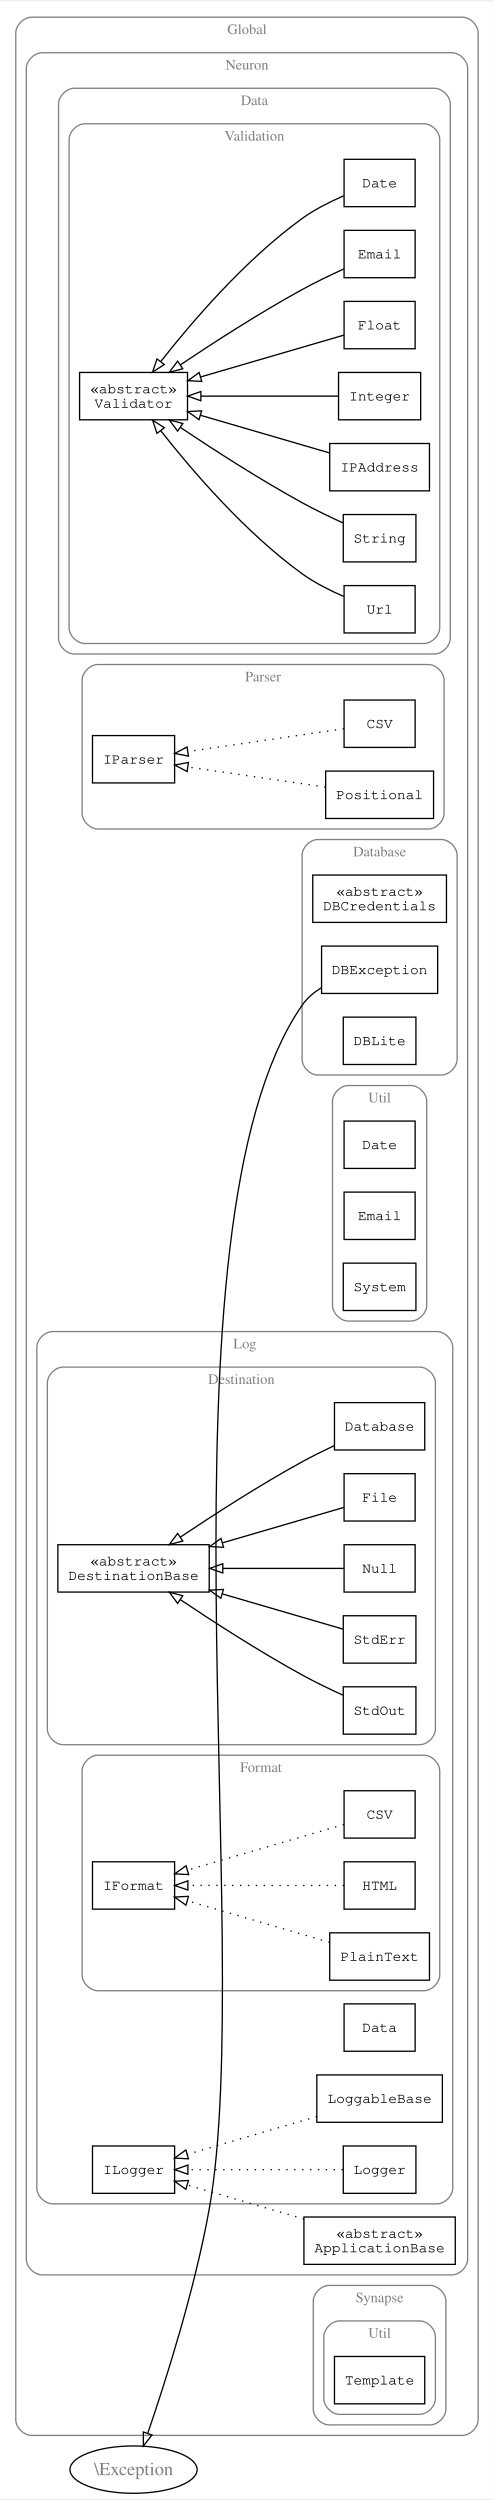
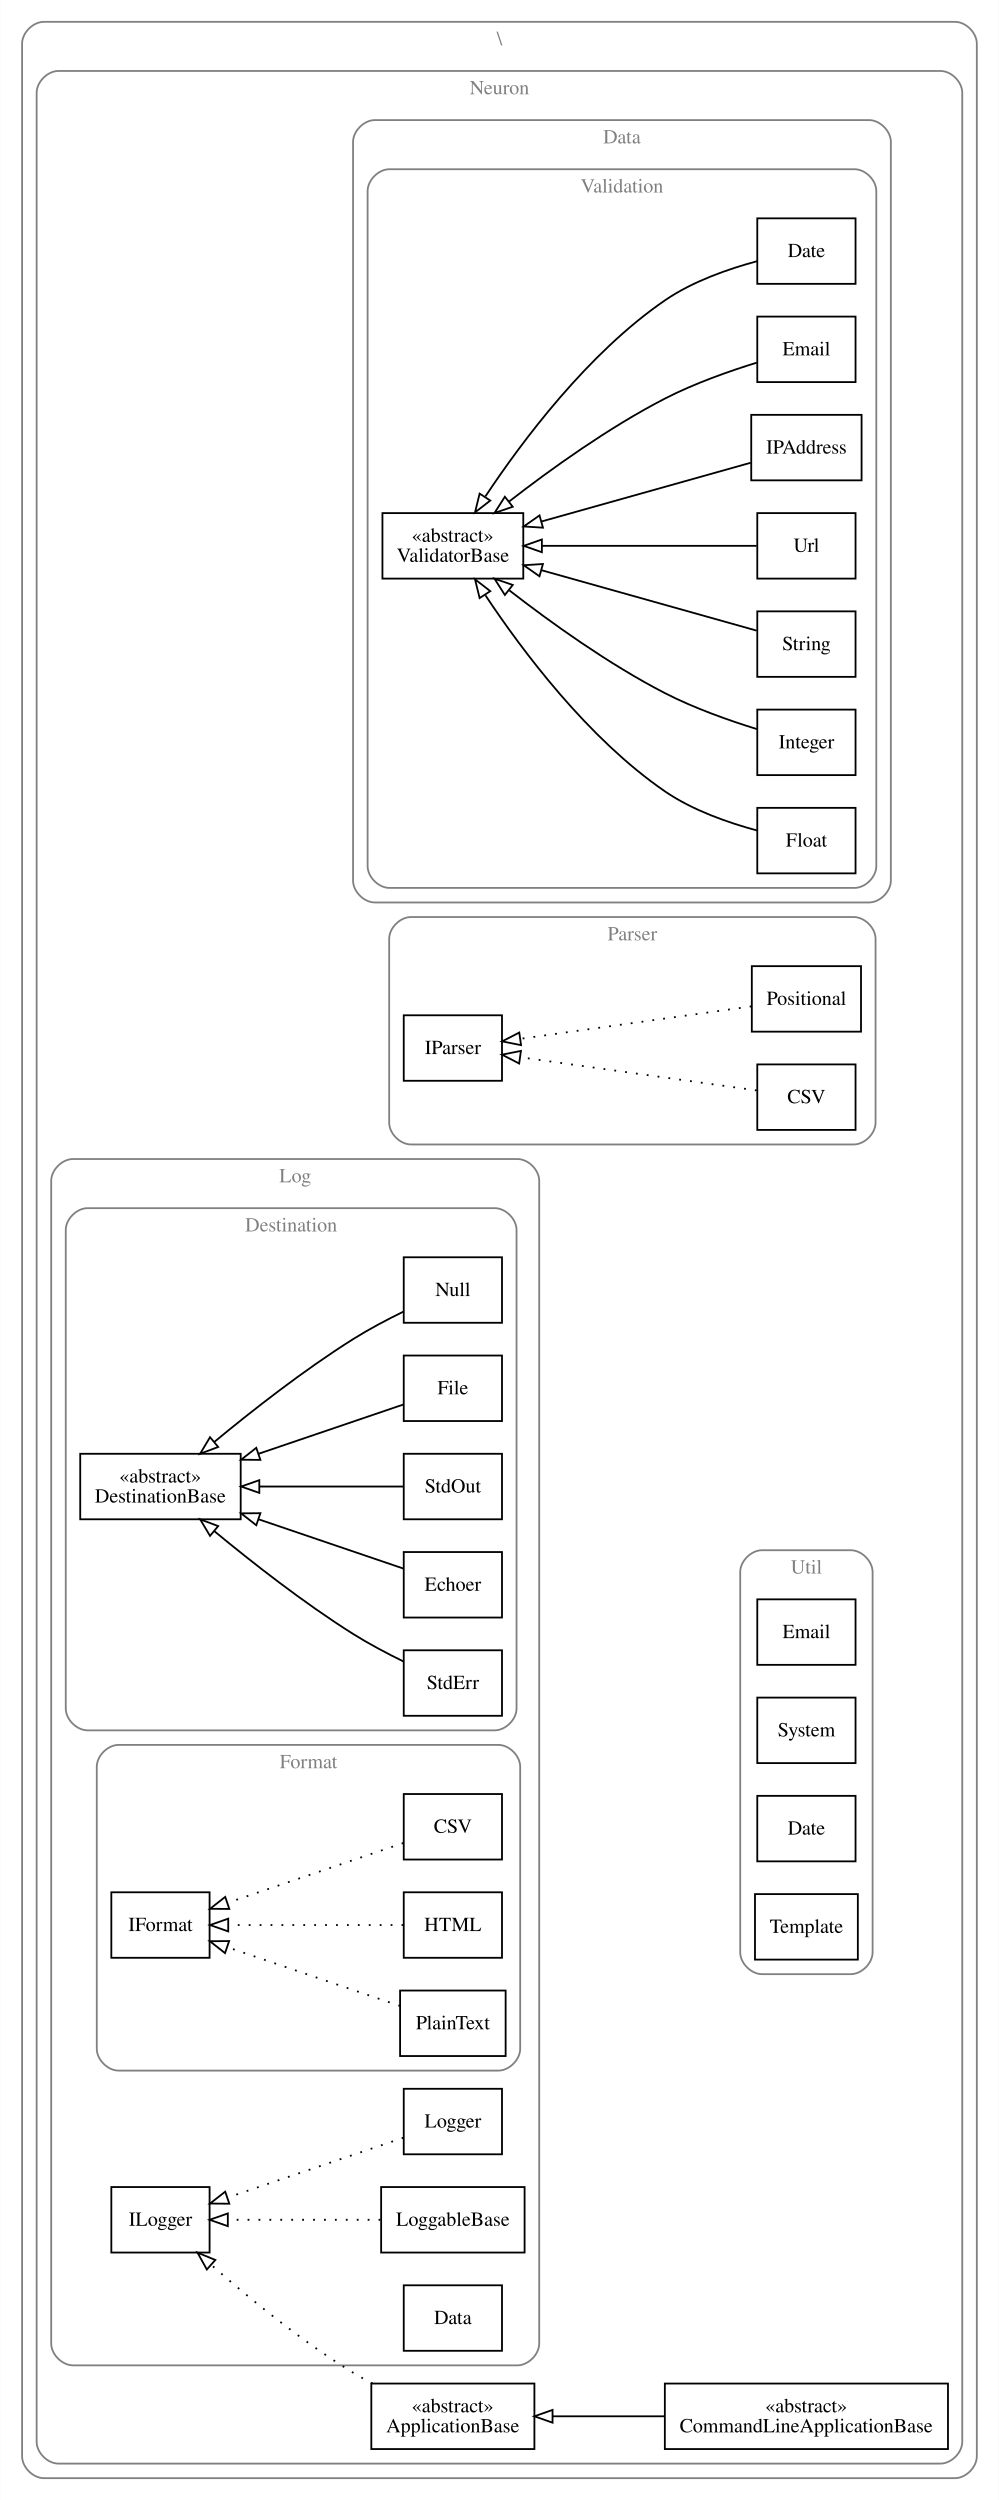
- <svg xmlns="http://www.w3.org/2000/svg" width="375pt" height="1898pt" viewBox="0.00 0.00 375.43 1898.00">
-   <g id="graph0" class="graph" transform="scale(1 1) rotate(0) translate(4 1894)">
-     <polygon fill="white" stroke="none" points="-4,4 -4,-1894 371.431,-1894 371.431,4 -4,4" />
+ <svg xmlns="http://www.w3.org/2000/svg" width="549pt" height="1374pt" viewBox="0.00 0.00 548.72 1374.00">
+   <g id="graph0" class="graph" transform="scale(1 1) rotate(0) translate(4 1370)">
+     <polygon fill="white" stroke="none" points="-4,4 -4,-1370 544.716,-1370 544.716,4 -4,4" />
    <g id="clust1" class="cluster">
-       <path fill="none" stroke="gray" d="M20,-44C20,-44 347.431,-44 347.431,-44 353.431,-44 359.431,-50 359.431,-56 359.431,-56 359.431,-1870 359.431,-1870 359.431,-1876 353.431,-1882 347.431,-1882 347.431,-1882 20,-1882 20,-1882 14,-1882 8,-1876 8,-1870 8,-1870 8,-56 8,-56 8,-50 14,-44 20,-44" />
-       <text text-anchor="middle" x="183.716" y="-1869.2" font-family="Times,serif" font-size="11.00" fill="gray">Global</text>
+       <path fill="none" stroke="gray" d="M20,-8C20,-8 520.716,-8 520.716,-8 526.716,-8 532.716,-14 532.716,-20 532.716,-20 532.716,-1346 532.716,-1346 532.716,-1352 526.716,-1358 520.716,-1358 520.716,-1358 20,-1358 20,-1358 14,-1358 8,-1352 8,-1346 8,-1346 8,-20 8,-20 8,-14 14,-8 20,-8" />
+       <text text-anchor="middle" x="270.358" y="-1345.2" font-family="Times,serif" font-size="11.00" fill="gray">\</text>
    </g>
    <g id="clust2" class="cluster">
-       <path fill="none" stroke="gray" d="M28,-166C28,-166 339.431,-166 339.431,-166 345.431,-166 351.431,-172 351.431,-178 351.431,-178 351.431,-1843 351.431,-1843 351.431,-1849 345.431,-1855 339.431,-1855 339.431,-1855 28,-1855 28,-1855 22,-1855 16,-1849 16,-1843 16,-1843 16,-178 16,-178 16,-172 22,-166 28,-166" />
-       <text text-anchor="middle" x="183.716" y="-1842.2" font-family="Times,serif" font-size="11.00" fill="gray">Neuron</text>
+       <path fill="none" stroke="gray" d="M28,-16C28,-16 512.716,-16 512.716,-16 518.716,-16 524.716,-22 524.716,-28 524.716,-28 524.716,-1319 524.716,-1319 524.716,-1325 518.716,-1331 512.716,-1331 512.716,-1331 28,-1331 28,-1331 22,-1331 16,-1325 16,-1319 16,-1319 16,-28 16,-28 16,-22 22,-16 28,-16" />
+       <text text-anchor="middle" x="270.358" y="-1318.2" font-family="Times,serif" font-size="11.00" fill="gray">Neuron</text>
    </g>
    <g id="clust3" class="cluster">
-       <path fill="none" stroke="gray" d="M52.503,-1398C52.503,-1398 326.229,-1398 326.229,-1398 332.229,-1398 338.229,-1404 338.229,-1410 338.229,-1410 338.229,-1816 338.229,-1816 338.229,-1822 332.229,-1828 326.229,-1828 326.229,-1828 52.503,-1828 52.503,-1828 46.503,-1828 40.503,-1822 40.503,-1816 40.503,-1816 40.503,-1410 40.503,-1410 40.503,-1404 46.503,-1398 52.503,-1398" />
-       <text text-anchor="middle" x="189.366" y="-1815.2" font-family="Times,serif" font-size="11.00" fill="gray">Data</text>
+       <path fill="none" stroke="gray" d="M36,-70C36,-70 280.215,-70 280.215,-70 286.215,-70 292.215,-76 292.215,-82 292.215,-82 292.215,-721 292.215,-721 292.215,-727 286.215,-733 280.215,-733 280.215,-733 36,-733 36,-733 30,-733 24,-727 24,-721 24,-721 24,-82 24,-82 24,-76 30,-70 36,-70" />
+       <text text-anchor="middle" x="158.108" y="-720.2" font-family="Times,serif" font-size="11.00" fill="gray">Log</text>
    </g>
    <g id="clust4" class="cluster">
-       <path fill="none" stroke="gray" d="M60.503,-1406C60.503,-1406 318.229,-1406 318.229,-1406 324.229,-1406 330.229,-1412 330.229,-1418 330.229,-1418 330.229,-1789 330.229,-1789 330.229,-1795 324.229,-1801 318.229,-1801 318.229,-1801 60.503,-1801 60.503,-1801 54.503,-1801 48.503,-1795 48.503,-1789 48.503,-1789 48.503,-1418 48.503,-1418 48.503,-1412 54.503,-1406 60.503,-1406" />
-       <text text-anchor="middle" x="189.366" y="-1788.2" font-family="Times,serif" font-size="11.00" fill="gray">Validation</text>
+       <path fill="none" stroke="gray" d="M44,-419C44,-419 267.754,-419 267.754,-419 273.754,-419 279.754,-425 279.754,-431 279.754,-431 279.754,-694 279.754,-694 279.754,-700 273.754,-706 267.754,-706 267.754,-706 44,-706 44,-706 38,-706 32,-700 32,-694 32,-694 32,-431 32,-431 32,-425 38,-419 44,-419" />
+       <text text-anchor="middle" x="155.877" y="-693.2" font-family="Times,serif" font-size="11.00" fill="gray">Destination</text>
    </g>
    <g id="clust5" class="cluster">
-       <path fill="none" stroke="gray" d="M237.617,-1078C237.617,-1078 331.431,-1078 331.431,-1078 337.431,-1078 343.431,-1084 343.431,-1090 343.431,-1090 343.431,-1245 343.431,-1245 343.431,-1251 337.431,-1257 331.431,-1257 331.431,-1257 237.617,-1257 237.617,-1257 231.617,-1257 225.617,-1251 225.617,-1245 225.617,-1245 225.617,-1090 225.617,-1090 225.617,-1084 231.617,-1078 237.617,-1078" />
-       <text text-anchor="middle" x="284.524" y="-1244.2" font-family="Times,serif" font-size="11.00" fill="gray">Database</text>
+       <path fill="none" stroke="gray" d="M61.048,-232C61.048,-232 269.755,-232 269.755,-232 275.755,-232 281.755,-238 281.755,-244 281.755,-244 281.755,-399 281.755,-399 281.755,-405 275.755,-411 269.755,-411 269.755,-411 61.048,-411 61.048,-411 55.048,-411 49.048,-405 49.048,-399 49.048,-399 49.048,-244 49.048,-244 49.048,-238 55.048,-232 61.048,-232" />
+       <text text-anchor="middle" x="165.401" y="-398.2" font-family="Times,serif" font-size="11.00" fill="gray">Format</text>
    </g>
    <g id="clust6" class="cluster">
-       <path fill="none" stroke="gray" d="M36,-220C36,-220 328.131,-220 328.131,-220 334.131,-220 340.131,-226 340.131,-232 340.131,-232 340.131,-871 340.131,-871 340.131,-877 334.131,-883 328.131,-883 328.131,-883 36,-883 36,-883 30,-883 24,-877 24,-871 24,-871 24,-232 24,-232 24,-226 30,-220 36,-220" />
-       <text text-anchor="middle" x="182.065" y="-870.2" font-family="Times,serif" font-size="11.00" fill="gray">Log</text>
+       <path fill="none" stroke="gray" d="M201.902,-874C201.902,-874 473.475,-874 473.475,-874 479.475,-874 485.475,-880 485.475,-886 485.475,-886 485.475,-1292 485.475,-1292 485.475,-1298 479.475,-1304 473.475,-1304 473.475,-1304 201.902,-1304 201.902,-1304 195.902,-1304 189.902,-1298 189.902,-1292 189.902,-1292 189.902,-886 189.902,-886 189.902,-880 195.902,-874 201.902,-874" />
+       <text text-anchor="middle" x="337.689" y="-1291.2" font-family="Times,serif" font-size="11.00" fill="gray">Data</text>
    </g>
    <g id="clust7" class="cluster">
-       <path fill="none" stroke="gray" d="M44,-569C44,-569 314.928,-569 314.928,-569 320.928,-569 326.928,-575 326.928,-581 326.928,-581 326.928,-844 326.928,-844 326.928,-850 320.928,-856 314.928,-856 314.928,-856 44,-856 44,-856 38,-856 32,-850 32,-844 32,-844 32,-581 32,-581 32,-575 38,-569 44,-569" />
-       <text text-anchor="middle" x="179.464" y="-843.2" font-family="Times,serif" font-size="11.00" fill="gray">Destination</text>
+       <path fill="none" stroke="gray" d="M209.902,-882C209.902,-882 465.475,-882 465.475,-882 471.475,-882 477.475,-888 477.475,-894 477.475,-894 477.475,-1265 477.475,-1265 477.475,-1271 471.475,-1277 465.475,-1277 465.475,-1277 209.902,-1277 209.902,-1277 203.902,-1277 197.902,-1271 197.902,-1265 197.902,-1265 197.902,-894 197.902,-894 197.902,-888 203.902,-882 209.902,-882" />
+       <text text-anchor="middle" x="337.689" y="-1264.2" font-family="Times,serif" font-size="11.00" fill="gray">Validation</text>
    </g>
    <g id="clust8" class="cluster">
-       <path fill="none" stroke="gray" d="M70.404,-382C70.404,-382 318.229,-382 318.229,-382 324.229,-382 330.229,-388 330.229,-394 330.229,-394 330.229,-549 330.229,-549 330.229,-555 324.229,-561 318.229,-561 318.229,-561 70.404,-561 70.404,-561 64.404,-561 58.404,-555 58.404,-549 58.404,-549 58.404,-394 58.404,-394 58.404,-388 64.404,-382 70.404,-382" />
-       <text text-anchor="middle" x="194.317" y="-548.2" font-family="Times,serif" font-size="11.00" fill="gray">Format</text>
+       <path fill="none" stroke="gray" d="M221.754,-741C221.754,-741 465.067,-741 465.067,-741 471.067,-741 477.067,-747 477.067,-753 477.067,-753 477.067,-854 477.067,-854 477.067,-860 471.067,-866 465.067,-866 465.067,-866 221.754,-866 221.754,-866 215.754,-866 209.754,-860 209.754,-854 209.754,-854 209.754,-753 209.754,-753 209.754,-747 215.754,-741 221.754,-741" />
+       <text text-anchor="middle" x="343.41" y="-853.2" font-family="Times,serif" font-size="11.00" fill="gray">Parser</text>
    </g>
    <g id="clust9" class="cluster">
-       <path fill="none" stroke="gray" d="M70.404,-1265C70.404,-1265 321.53,-1265 321.53,-1265 327.53,-1265 333.53,-1271 333.53,-1277 333.53,-1277 333.53,-1378 333.53,-1378 333.53,-1384 327.53,-1390 321.53,-1390 321.53,-1390 70.404,-1390 70.404,-1390 64.404,-1390 58.404,-1384 58.404,-1378 58.404,-1378 58.404,-1277 58.404,-1277 58.404,-1271 64.404,-1265 70.404,-1265" />
-       <text text-anchor="middle" x="195.967" y="-1377.2" font-family="Times,serif" font-size="11.00" fill="gray">Parser</text>
-     </g>
-     <g id="clust10" class="cluster">
-       <path fill="none" stroke="gray" d="M260.721,-891C260.721,-891 308.327,-891 308.327,-891 314.327,-891 320.327,-897 320.327,-903 320.327,-903 320.327,-1058 320.327,-1058 320.327,-1064 314.327,-1070 308.327,-1070 308.327,-1070 260.721,-1070 260.721,-1070 254.721,-1070 248.721,-1064 248.721,-1058 248.721,-1058 248.721,-903 248.721,-903 248.721,-897 254.721,-891 260.721,-891" />
-       <text text-anchor="middle" x="284.524" y="-1057.2" font-family="Times,serif" font-size="11.00" fill="gray">Util</text>
-     </g>
-     <g id="clust11" class="cluster">
-       <path fill="none" stroke="gray" d="M246.12,-52C246.12,-52 322.928,-52 322.928,-52 328.928,-52 334.928,-58 334.928,-64 334.928,-64 334.928,-146 334.928,-146 334.928,-152 328.928,-158 322.928,-158 322.928,-158 246.12,-158 246.12,-158 240.12,-158 234.12,-152 234.12,-146 234.12,-146 234.12,-64 234.12,-64 234.12,-58 240.12,-52 246.12,-52" />
-       <text text-anchor="middle" x="284.524" y="-145.2" font-family="Times,serif" font-size="11.00" fill="gray">Synapse</text>
-     </g>
-     <g id="clust12" class="cluster">
-       <path fill="none" stroke="gray" d="M254.12,-60C254.12,-60 314.928,-60 314.928,-60 320.928,-60 326.928,-66 326.928,-72 326.928,-72 326.928,-119 326.928,-119 326.928,-125 320.928,-131 314.928,-131 314.928,-131 254.12,-131 254.12,-131 248.12,-131 242.12,-125 242.12,-119 242.12,-119 242.12,-72 242.12,-72 242.12,-66 248.12,-60 254.12,-60" />
-       <text text-anchor="middle" x="284.524" y="-118.2" font-family="Times,serif" font-size="11.00" fill="gray">Util</text>
+       <path fill="none" stroke="gray" d="M414.681,-285C414.681,-285 463.447,-285 463.447,-285 469.447,-285 475.447,-291 475.447,-297 475.447,-297 475.447,-506 475.447,-506 475.447,-512 469.447,-518 463.447,-518 463.447,-518 414.681,-518 414.681,-518 408.681,-518 402.681,-512 402.681,-506 402.681,-506 402.681,-297 402.681,-297 402.681,-291 408.681,-285 414.681,-285" />
+       <text text-anchor="middle" x="439.064" y="-505.2" font-family="Times,serif" font-size="11.00" fill="gray">Util</text>
    </g>
    <g id="node1" class="node">
-       <polygon fill="none" stroke="black" points="311.524,-1774 257.524,-1774 257.524,-1738 311.524,-1738 311.524,-1774" />
-       <text text-anchor="middle" x="284.524" y="-1752.7" font-family="Courier,monospace" font-size="11.00">Date</text>
+       <polygon fill="none" stroke="black" points="271.754,-679 217.754,-679 217.754,-643 271.754,-643 271.754,-679" />
+       <text text-anchor="middle" x="244.754" y="-657.7" font-family="Times,serif" font-size="11.00">Null</text>
+     </g>
+     <g id="node2" class="node">
+       <polygon fill="none" stroke="black" points="128.144,-571 39.952,-571 39.952,-535 128.144,-535 128.144,-571" />
+       <text text-anchor="start" x="61.447" y="-555.2" font-family="Times,serif" font-size="11.00">«abstract»</text>
+       <text text-anchor="start" x="48" y="-544.2" font-family="Times,serif" font-size="11.00">DestinationBase</text>
+     </g>
+     <g id="edge2" class="edge">
+       <path fill="none" stroke="black" d="M217.725,-649.209C208.707,-644.797 198.668,-639.511 189.902,-634 162.739,-616.923 134.048,-594.408 113.558,-577.451" />
+       <polygon fill="none" stroke="black" points="115.773,-574.741 105.854,-571.018 111.286,-580.114 115.773,-574.741" />
+     </g>
+     <g id="node3" class="node">
+       <polygon fill="none" stroke="black" points="271.754,-625 217.754,-625 217.754,-589 271.754,-589 271.754,-625" />
+       <text text-anchor="middle" x="244.754" y="-603.7" font-family="Times,serif" font-size="11.00">File</text>
+     </g>
+     <g id="edge8" class="edge">
+       <path fill="none" stroke="black" d="M217.547,-598.083C195.984,-590.746 164.731,-580.112 137.993,-571.015" />
+       <polygon fill="none" stroke="black" points="138.967,-567.649 128.373,-567.741 136.712,-574.276 138.967,-567.649" />
+     </g>
+     <g id="node4" class="node">
+       <polygon fill="none" stroke="black" points="271.754,-571 217.754,-571 217.754,-535 271.754,-535 271.754,-571" />
+       <text text-anchor="middle" x="244.754" y="-549.7" font-family="Times,serif" font-size="11.00">StdOut</text>
+     </g>
+     <g id="edge13" class="edge">
+       <path fill="none" stroke="black" d="M217.547,-553C196.173,-553 165.278,-553 138.697,-553" />
+       <polygon fill="none" stroke="black" points="138.373,-549.5 128.373,-553 138.373,-556.5 138.373,-549.5" />
+     </g>
+     <g id="node5" class="node">
+       <polygon fill="none" stroke="black" points="271.754,-517 217.754,-517 217.754,-481 271.754,-481 271.754,-517" />
+       <text text-anchor="middle" x="244.754" y="-495.7" font-family="Times,serif" font-size="11.00">Echoer</text>
+     </g>
+     <g id="edge14" class="edge">
+       <path fill="none" stroke="black" d="M217.547,-507.917C195.984,-515.254 164.731,-525.888 137.993,-534.985" />
+       <polygon fill="none" stroke="black" points="136.712,-531.724 128.373,-538.259 138.967,-538.351 136.712,-531.724" />
+     </g>
+     <g id="node6" class="node">
+       <polygon fill="none" stroke="black" points="271.754,-463 217.754,-463 217.754,-427 271.754,-427 271.754,-463" />
+       <text text-anchor="middle" x="244.754" y="-441.7" font-family="Times,serif" font-size="11.00">StdErr</text>
+     </g>
+     <g id="edge21" class="edge">
+       <path fill="none" stroke="black" d="M217.725,-456.791C208.707,-461.203 198.668,-466.489 189.902,-472 162.739,-489.077 134.048,-511.592 113.558,-528.549" />
+       <polygon fill="none" stroke="black" points="111.286,-525.886 105.854,-534.982 115.773,-531.259 111.286,-525.886" />
+     </g>
+     <g id="node7" class="node">
+       <polygon fill="none" stroke="black" points="271.754,-384 217.754,-384 217.754,-348 271.754,-348 271.754,-384" />
+       <text text-anchor="middle" x="244.754" y="-362.7" font-family="Times,serif" font-size="11.00">CSV</text>
+     </g>
+     <g id="node10" class="node">
+       <polygon fill="none" stroke="black" points="111.048,-330 57.048,-330 57.048,-294 111.048,-294 111.048,-330" />
+       <text text-anchor="middle" x="84.048" y="-308.7" font-family="Times,serif" font-size="11.00">IFormat</text>
+     </g>
+     <g id="edge5" class="edge">
+       <path fill="none" stroke="black" stroke-dasharray="1,5" d="M217.547,-357.083C191.128,-348.094 150.163,-334.156 120.778,-324.157" />
+       <polygon fill="none" stroke="black" points="121.889,-320.838 111.294,-320.93 119.634,-327.465 121.889,-320.838" />
    </g>
    <g id="node8" class="node">
-       <polygon fill="none" stroke="black" points="138.519,-1612 56.497,-1612 56.497,-1576 138.519,-1576 138.519,-1612" />
-       <text text-anchor="start" x="64.503" y="-1596.2" font-family="Courier,monospace" font-size="11.00">«abstract»</text>
-       <text text-anchor="start" x="67.803" y="-1585.2" font-family="Courier,monospace" font-size="11.00">Validator</text>
-     </g>
-     <g id="edge2" class="edge">
-       <path fill="none" stroke="black" d="M257.285,-1746.27C246.931,-1741.81 235.236,-1735.95 225.617,-1729 182.163,-1697.59 141.447,-1649.91 118.301,-1620.42" />
-       <polygon fill="none" stroke="black" points="120.865,-1618.01 111.974,-1612.25 115.331,-1622.3 120.865,-1618.01" />
-     </g>
-     <g id="node2" class="node">
-       <polygon fill="none" stroke="black" points="311.524,-1720 257.524,-1720 257.524,-1684 311.524,-1684 311.524,-1720" />
-       <text text-anchor="middle" x="284.524" y="-1698.7" font-family="Courier,monospace" font-size="11.00">Email</text>
+       <polygon fill="none" stroke="black" points="271.754,-330 217.754,-330 217.754,-294 271.754,-294 271.754,-330" />
+       <text text-anchor="middle" x="244.754" y="-308.7" font-family="Times,serif" font-size="11.00">HTML</text>
+     </g>
+     <g id="edge12" class="edge">
+       <path fill="none" stroke="black" stroke-dasharray="1,5" d="M217.547,-312C191.357,-312 150.874,-312 121.547,-312" />
+       <polygon fill="none" stroke="black" points="121.294,-308.5 111.294,-312 121.294,-315.5 121.294,-308.5" />
+     </g>
+     <g id="node9" class="node">
+       <polygon fill="none" stroke="black" points="273.756,-276 215.752,-276 215.752,-240 273.756,-240 273.756,-276" />
+       <text text-anchor="middle" x="244.754" y="-254.7" font-family="Times,serif" font-size="11.00">PlainText</text>
+     </g>
+     <g id="edge19" class="edge">
+       <path fill="none" stroke="black" stroke-dasharray="1,5" d="M215.746,-267.53C189.318,-276.522 149.575,-290.045 120.856,-299.816" />
+       <polygon fill="none" stroke="black" points="119.536,-296.568 111.197,-303.103 121.791,-303.195 119.536,-296.568" />
+     </g>
+     <g id="node11" class="node">
+       <polygon fill="none" stroke="black" points="271.754,-222 217.754,-222 217.754,-186 271.754,-186 271.754,-222" />
+       <text text-anchor="middle" x="244.754" y="-200.7" font-family="Times,serif" font-size="11.00">Logger</text>
+     </g>
+     <g id="node14" class="node">
+       <polygon fill="none" stroke="black" points="111.048,-168 57.048,-168 57.048,-132 111.048,-132 111.048,-168" />
+       <text text-anchor="middle" x="84.048" y="-146.7" font-family="Times,serif" font-size="11.00">ILogger</text>
+     </g>
+     <g id="edge9" class="edge">
+       <path fill="none" stroke="black" stroke-dasharray="1,5" d="M217.547,-195.083C191.128,-186.094 150.163,-172.156 120.778,-162.157" />
+       <polygon fill="none" stroke="black" points="121.889,-158.838 111.294,-158.93 119.634,-165.465 121.889,-158.838" />
+     </g>
+     <g id="node12" class="node">
+       <polygon fill="none" stroke="black" points="284.176,-168 205.332,-168 205.332,-132 284.176,-132 284.176,-168" />
+       <text text-anchor="middle" x="244.754" y="-146.7" font-family="Times,serif" font-size="11.00">LoggableBase</text>
+     </g>
+     <g id="edge15" class="edge">
+       <path fill="none" stroke="black" stroke-dasharray="1,5" d="M204.93,-150C179.396,-150 146.209,-150 121.228,-150" />
+       <polygon fill="none" stroke="black" points="121.071,-146.5 111.07,-150 121.07,-153.5 121.071,-146.5" />
+     </g>
+     <g id="node13" class="node">
+       <polygon fill="none" stroke="black" points="271.754,-114 217.754,-114 217.754,-78 271.754,-78 271.754,-114" />
+       <text text-anchor="middle" x="244.754" y="-92.7" font-family="Times,serif" font-size="11.00">Data</text>
+     </g>
+     <g id="node15" class="node">
+       <polygon fill="none" stroke="black" points="466.064,-1250 412.064,-1250 412.064,-1214 466.064,-1214 466.064,-1250" />
+       <text text-anchor="middle" x="439.064" y="-1228.7" font-family="Times,serif" font-size="11.00">Date</text>
+     </g>
+     <g id="node22" class="node">
+       <polygon fill="none" stroke="black" points="283.458,-1088 206.05,-1088 206.05,-1052 283.458,-1052 283.458,-1088" />
+       <text text-anchor="start" x="222.152" y="-1072.2" font-family="Times,serif" font-size="11.00">«abstract»</text>
+       <text text-anchor="start" x="213.902" y="-1061.2" font-family="Times,serif" font-size="11.00">ValidatorBase</text>
    </g>
    <g id="edge3" class="edge">
-       <path fill="none" stroke="black" d="M257.508,-1690.75C247.405,-1686.15 235.828,-1680.6 225.617,-1675 193.398,-1657.32 158.275,-1634.66 133.131,-1617.81" />
-       <polygon fill="none" stroke="black" points="134.922,-1614.79 124.674,-1612.11 131.009,-1620.6 134.922,-1614.79" />
-     </g>
-     <g id="node3" class="node">
-       <polygon fill="none" stroke="black" points="311.524,-1666 257.524,-1666 257.524,-1630 311.524,-1630 311.524,-1666" />
-       <text text-anchor="middle" x="284.524" y="-1644.7" font-family="Courier,monospace" font-size="11.00">Float</text>
+       <path fill="none" stroke="black" d="M411.992,-1226.45C396.375,-1222.27 376.661,-1215.44 361.412,-1205 318.953,-1175.92 282.735,-1127.44 262.643,-1097.18" />
+       <polygon fill="none" stroke="black" points="265.325,-1094.89 256.936,-1088.41 259.459,-1098.7 265.325,-1094.89" />
+     </g>
+     <g id="node16" class="node">
+       <polygon fill="none" stroke="black" points="466.064,-1196 412.064,-1196 412.064,-1160 466.064,-1160 466.064,-1196" />
+       <text text-anchor="middle" x="439.064" y="-1174.7" font-family="Times,serif" font-size="11.00">Email</text>
    </g>
    <g id="edge4" class="edge">
-       <path fill="none" stroke="black" d="M257.408,-1640.38C229.183,-1632.14 183.53,-1618.81 148.384,-1608.56" />
-       <polygon fill="none" stroke="black" points="149.353,-1605.19 138.773,-1605.75 147.392,-1611.91 149.353,-1605.19" />
-     </g>
-     <g id="node4" class="node">
-       <polygon fill="none" stroke="black" points="315.732,-1612 253.316,-1612 253.316,-1576 315.732,-1576 315.732,-1612" />
-       <text text-anchor="middle" x="284.524" y="-1590.7" font-family="Courier,monospace" font-size="11.00">Integer</text>
-     </g>
-     <g id="edge5" class="edge">
-       <path fill="none" stroke="black" d="M253.386,-1594C225.084,-1594 182.201,-1594 148.73,-1594" />
-       <polygon fill="none" stroke="black" points="148.671,-1590.5 138.671,-1594 148.671,-1597.5 148.671,-1590.5" />
-     </g>
-     <g id="node5" class="node">
-       <polygon fill="none" stroke="black" points="322.435,-1558 246.613,-1558 246.613,-1522 322.435,-1522 322.435,-1558" />
-       <text text-anchor="middle" x="284.524" y="-1536.7" font-family="Courier,monospace" font-size="11.00">IPAddress</text>
+       <path fill="none" stroke="black" d="M411.784,-1170.69C396.637,-1166.01 377.474,-1159.26 361.412,-1151 330.48,-1135.1 298.31,-1111.95 275.775,-1094.46" />
+       <polygon fill="none" stroke="black" points="277.658,-1091.49 267.632,-1088.06 273.334,-1096.99 277.658,-1091.49" />
+     </g>
+     <g id="node17" class="node">
+       <polygon fill="none" stroke="black" points="469.386,-1142 408.742,-1142 408.742,-1106 469.386,-1106 469.386,-1142" />
+       <text text-anchor="middle" x="439.064" y="-1120.7" font-family="Times,serif" font-size="11.00">IPAddress</text>
+     </g>
+     <g id="edge10" class="edge">
+       <path fill="none" stroke="black" d="M408.437,-1115.68C377.812,-1107.08 329.526,-1093.52 293.503,-1083.41" />
+       <polygon fill="none" stroke="black" points="294.266,-1079.99 283.693,-1080.65 292.374,-1086.73 294.266,-1079.99" />
+     </g>
+     <g id="node18" class="node">
+       <polygon fill="none" stroke="black" points="466.064,-1088 412.064,-1088 412.064,-1052 466.064,-1052 466.064,-1088" />
+       <text text-anchor="middle" x="439.064" y="-1066.7" font-family="Times,serif" font-size="11.00">Url</text>
+     </g>
+     <g id="edge11" class="edge">
+       <path fill="none" stroke="black" d="M411.727,-1070C381.45,-1070 331.135,-1070 293.825,-1070" />
+       <polygon fill="none" stroke="black" points="293.675,-1066.5 283.675,-1070 293.675,-1073.5 293.675,-1066.5" />
+     </g>
+     <g id="node19" class="node">
+       <polygon fill="none" stroke="black" points="466.064,-1034 412.064,-1034 412.064,-998 466.064,-998 466.064,-1034" />
+       <text text-anchor="middle" x="439.064" y="-1012.7" font-family="Times,serif" font-size="11.00">String</text>
+     </g>
+     <g id="edge16" class="edge">
+       <path fill="none" stroke="black" d="M411.727,-1023.4C381.321,-1031.93 330.705,-1046.15 293.348,-1056.64" />
+       <polygon fill="none" stroke="black" points="292.356,-1053.28 283.675,-1059.35 294.249,-1060.02 292.356,-1053.28" />
+     </g>
+     <g id="node20" class="node">
+       <polygon fill="none" stroke="black" points="466.064,-980 412.064,-980 412.064,-944 466.064,-944 466.064,-980" />
+       <text text-anchor="middle" x="439.064" y="-958.7" font-family="Times,serif" font-size="11.00">Integer</text>
+     </g>
+     <g id="edge18" class="edge">
+       <path fill="none" stroke="black" d="M411.784,-969.308C396.637,-973.994 377.474,-980.744 361.412,-989 330.48,-1004.9 298.31,-1028.05 275.775,-1045.54" />
+       <polygon fill="none" stroke="black" points="273.334,-1043.01 267.632,-1051.94 277.658,-1048.51 273.334,-1043.01" />
+     </g>
+     <g id="node21" class="node">
+       <polygon fill="none" stroke="black" points="466.064,-926 412.064,-926 412.064,-890 466.064,-890 466.064,-926" />
+       <text text-anchor="middle" x="439.064" y="-904.7" font-family="Times,serif" font-size="11.00">Float</text>
+     </g>
+     <g id="edge20" class="edge">
+       <path fill="none" stroke="black" d="M411.992,-913.555C396.375,-917.73 376.661,-924.555 361.412,-935 318.953,-964.081 282.735,-1012.56 262.643,-1042.82" />
+       <polygon fill="none" stroke="black" points="259.459,-1041.3 256.936,-1051.59 265.325,-1045.11 259.459,-1041.3" />
+     </g>
+     <g id="node23" class="node">
+       <polygon fill="none" stroke="black" points="469.069,-839 409.059,-839 409.059,-803 469.069,-803 469.069,-839" />
+       <text text-anchor="middle" x="439.064" y="-817.7" font-family="Times,serif" font-size="11.00">Positional</text>
+     </g>
+     <g id="node25" class="node">
+       <polygon fill="none" stroke="black" points="271.754,-812 217.754,-812 217.754,-776 271.754,-776 271.754,-812" />
+       <text text-anchor="middle" x="244.754" y="-790.7" font-family="Times,serif" font-size="11.00">IParser</text>
    </g>
    <g id="edge6" class="edge">
-       <path fill="none" stroke="black" d="M246.528,-1550.8C218.362,-1559.02 179.301,-1570.42 148.377,-1579.44" />
-       <polygon fill="none" stroke="black" points="147.266,-1576.12 138.647,-1582.28 149.227,-1582.84 147.266,-1576.12" />
-     </g>
-     <g id="node6" class="node">
-       <polygon fill="none" stroke="black" points="312.132,-1504 256.916,-1504 256.916,-1468 312.132,-1468 312.132,-1504" />
-       <text text-anchor="middle" x="284.524" y="-1482.7" font-family="Courier,monospace" font-size="11.00">String</text>
+       <path fill="none" stroke="black" stroke-dasharray="1,5" d="M408.856,-816.899C374.906,-812.133 318.851,-804.263 282.111,-799.104" />
+       <polygon fill="none" stroke="black" points="282.225,-795.586 271.835,-797.662 281.251,-802.518 282.225,-795.586" />
+     </g>
+     <g id="node24" class="node">
+       <polygon fill="none" stroke="black" points="466.064,-785 412.064,-785 412.064,-749 466.064,-749 466.064,-785" />
+       <text text-anchor="middle" x="439.064" y="-763.7" font-family="Times,serif" font-size="11.00">CSV</text>
+     </g>
+     <g id="edge17" class="edge">
+       <path fill="none" stroke="black" stroke-dasharray="1,5" d="M411.727,-770.698C378.065,-775.424 319.634,-783.627 281.846,-788.933" />
+       <polygon fill="none" stroke="black" points="281.189,-785.491 271.772,-790.347 282.162,-792.423 281.189,-785.491" />
+     </g>
+     <g id="node26" class="node">
+       <polygon fill="none" stroke="black" points="466.064,-491 412.064,-491 412.064,-455 466.064,-455 466.064,-491" />
+       <text text-anchor="middle" x="439.064" y="-469.7" font-family="Times,serif" font-size="11.00">Email</text>
+     </g>
+     <g id="node27" class="node">
+       <polygon fill="none" stroke="black" points="466.064,-437 412.064,-437 412.064,-401 466.064,-401 466.064,-437" />
+       <text text-anchor="middle" x="439.064" y="-415.7" font-family="Times,serif" font-size="11.00">System</text>
+     </g>
+     <g id="node28" class="node">
+       <polygon fill="none" stroke="black" points="466.064,-383 412.064,-383 412.064,-347 466.064,-347 466.064,-383" />
+       <text text-anchor="middle" x="439.064" y="-361.7" font-family="Times,serif" font-size="11.00">Date</text>
+     </g>
+     <g id="node29" class="node">
+       <polygon fill="none" stroke="black" points="467.331,-329 410.797,-329 410.797,-293 467.331,-293 467.331,-329" />
+       <text text-anchor="middle" x="439.064" y="-307.7" font-family="Times,serif" font-size="11.00">Template</text>
+     </g>
+     <g id="node30" class="node">
+       <polygon fill="none" stroke="black" points="289.57,-60 199.938,-60 199.938,-24 289.57,-24 289.57,-60" />
+       <text text-anchor="start" x="222.152" y="-44.2" font-family="Times,serif" font-size="11.00">«abstract»</text>
+       <text text-anchor="start" x="208.096" y="-33.2" font-family="Times,serif" font-size="11.00">ApplicationBase</text>
+     </g>
+     <g id="edge1" class="edge">
+       <path fill="none" stroke="black" stroke-dasharray="1,5" d="M200.619,-60.021C196.931,-61.921 193.311,-63.923 189.902,-66 161.593,-83.253 132.397,-107.241 112.025,-125.168" />
+       <polygon fill="none" stroke="black" points="109.542,-122.692 104.402,-131.956 114.198,-127.92 109.542,-122.692" />
+     </g>
+     <g id="node31" class="node">
+       <polygon fill="none" stroke="black" points="516.869,-60 361.259,-60 361.259,-24 516.869,-24 516.869,-60" />
+       <text text-anchor="start" x="416.462" y="-44.2" font-family="Times,serif" font-size="11.00">«abstract»</text>
+       <text text-anchor="start" x="369.412" y="-33.2" font-family="Times,serif" font-size="11.00">CommandLineApplicationBase</text>
    </g>
    <g id="edge7" class="edge">
-       <path fill="none" stroke="black" d="M256.639,-1497.65C246.744,-1502.17 235.536,-1507.56 225.617,-1513 193.398,-1530.68 158.275,-1553.34 133.131,-1570.19" />
-       <polygon fill="none" stroke="black" points="131.009,-1567.4 124.674,-1575.89 134.922,-1573.21 131.009,-1567.4" />
-     </g>
-     <g id="node7" class="node">
-       <polygon fill="none" stroke="black" points="311.524,-1450 257.524,-1450 257.524,-1414 311.524,-1414 311.524,-1450" />
-       <text text-anchor="middle" x="284.524" y="-1428.7" font-family="Courier,monospace" font-size="11.00">Url</text>
-     </g>
-     <g id="edge8" class="edge">
-       <path fill="none" stroke="black" d="M257.285,-1441.73C246.931,-1446.19 235.236,-1452.05 225.617,-1459 182.163,-1490.41 141.447,-1538.09 118.301,-1567.58" />
-       <polygon fill="none" stroke="black" points="115.331,-1565.7 111.974,-1575.75 120.865,-1569.99 115.331,-1565.7" />
-     </g>
-     <g id="node9" class="node">
-       <polygon fill="none" stroke="black" points="335.338,-1230 233.71,-1230 233.71,-1194 335.338,-1194 335.338,-1230" />
-       <text text-anchor="start" x="251.519" y="-1214.2" font-family="Courier,monospace" font-size="11.00">«abstract»</text>
-       <text text-anchor="start" x="241.617" y="-1203.2" font-family="Courier,monospace" font-size="11.00">DBCredentials</text>
-     </g>
-     <g id="node10" class="node">
-       <polygon fill="none" stroke="black" points="328.637,-1176 240.412,-1176 240.412,-1140 328.637,-1140 328.637,-1176" />
-       <text text-anchor="middle" x="284.524" y="-1154.7" font-family="Courier,monospace" font-size="11.00">DBException</text>
-     </g>
-     <g id="node34" class="node">
-       <ellipse fill="none" stroke="black" cx="97.508" cy="-18" rx="48.334" ry="18" />
-       <text text-anchor="middle" x="97.508" y="-13.8" font-family="Times,serif" font-size="14.00" fill="gray">\Exception</text>
-     </g>
-     <g id="edge9" class="edge">
-       <path fill="none" stroke="black" d="M240.333,-1144.38C234.601,-1140.86 229.407,-1136.47 225.617,-1131 109.499,-963.348 191.026,-416.733 155.016,-216 143.91,-154.088 121.375,-83.744 108.369,-45.808" />
-       <polygon fill="none" stroke="black" points="111.552,-44.304 104.971,-36.001 104.938,-46.596 111.552,-44.304" />
-     </g>
-     <g id="node11" class="node">
-       <polygon fill="none" stroke="black" points="312.132,-1122 256.916,-1122 256.916,-1086 312.132,-1086 312.132,-1122" />
-       <text text-anchor="middle" x="284.524" y="-1100.7" font-family="Courier,monospace" font-size="11.00">DBLite</text>
-     </g>
-     <g id="node12" class="node">
-       <polygon fill="none" stroke="black" points="318.833,-829 250.215,-829 250.215,-793 318.833,-793 318.833,-829" />
-       <text text-anchor="middle" x="284.524" y="-807.7" font-family="Courier,monospace" font-size="11.00">Database</text>
-     </g>
-     <g id="node13" class="node">
-       <polygon fill="none" stroke="black" points="155.024,-721 39.992,-721 39.992,-685 155.024,-685 155.024,-721" />
-       <text text-anchor="start" x="64.503" y="-705.2" font-family="Courier,monospace" font-size="11.00">«abstract»</text>
-       <text text-anchor="start" x="48" y="-694.2" font-family="Courier,monospace" font-size="11.00">DestinationBase</text>
-     </g>
-     <g id="edge10" class="edge">
-       <path fill="none" stroke="black" d="M250.079,-796.315C241.969,-792.506 233.397,-788.269 225.617,-784 193.398,-766.322 158.275,-743.663 133.131,-726.808" />
-       <polygon fill="none" stroke="black" points="134.922,-723.794 124.674,-721.106 131.009,-729.598 134.922,-723.794" />
-     </g>
-     <g id="node14" class="node">
-       <polygon fill="none" stroke="black" points="311.524,-775 257.524,-775 257.524,-739 311.524,-739 311.524,-775" />
-       <text text-anchor="middle" x="284.524" y="-753.7" font-family="Courier,monospace" font-size="11.00">File</text>
-     </g>
-     <g id="edge11" class="edge">
-       <path fill="none" stroke="black" d="M257.408,-749.378C233.487,-742.396 197.046,-731.76 165.094,-722.434" />
-       <polygon fill="none" stroke="black" points="165.921,-719.029 155.34,-719.587 163.959,-725.749 165.921,-719.029" />
-     </g>
-     <g id="node15" class="node">
-       <polygon fill="none" stroke="black" points="311.524,-721 257.524,-721 257.524,-685 311.524,-685 311.524,-721" />
-       <text text-anchor="middle" x="284.524" y="-699.7" font-family="Courier,monospace" font-size="11.00">Null</text>
-     </g>
-     <g id="edge12" class="edge">
-       <path fill="none" stroke="black" d="M257.408,-703C233.59,-703 197.36,-703 165.507,-703" />
-       <polygon fill="none" stroke="black" points="165.34,-699.5 155.34,-703 165.34,-706.5 165.34,-699.5" />
-     </g>
-     <g id="node16" class="node">
-       <polygon fill="none" stroke="black" points="312.132,-667 256.916,-667 256.916,-631 312.132,-631 312.132,-667" />
-       <text text-anchor="middle" x="284.524" y="-645.7" font-family="Courier,monospace" font-size="11.00">StdErr</text>
-     </g>
-     <g id="edge13" class="edge">
-       <path fill="none" stroke="black" d="M256.621,-656.852C232.643,-663.85 196.549,-674.385 164.899,-683.623" />
-       <polygon fill="none" stroke="black" points="163.856,-680.281 155.237,-686.443 165.817,-687.001 163.856,-680.281" />
-     </g>
-     <g id="node17" class="node">
-       <polygon fill="none" stroke="black" points="312.132,-613 256.916,-613 256.916,-577 312.132,-577 312.132,-613" />
-       <text text-anchor="middle" x="284.524" y="-591.7" font-family="Courier,monospace" font-size="11.00">StdOut</text>
-     </g>
-     <g id="edge14" class="edge">
-       <path fill="none" stroke="black" d="M256.639,-606.648C246.744,-611.166 235.536,-616.558 225.617,-622 193.398,-639.678 158.275,-662.337 133.131,-679.192" />
-       <polygon fill="none" stroke="black" points="131.009,-676.402 124.674,-684.894 134.922,-682.206 131.009,-676.402" />
-     </g>
-     <g id="node18" class="node">
-       <polygon fill="none" stroke="black" points="311.524,-534 257.524,-534 257.524,-498 311.524,-498 311.524,-534" />
-       <text text-anchor="middle" x="284.524" y="-512.7" font-family="Courier,monospace" font-size="11.00">CSV</text>
-     </g>
-     <g id="node21" class="node">
-       <polygon fill="none" stroke="black" points="128.716,-480 66.3,-480 66.3,-444 128.716,-444 128.716,-480" />
-       <text text-anchor="middle" x="97.508" y="-458.7" font-family="Courier,monospace" font-size="11.00">IFormat</text>
-     </g>
-     <g id="edge15" class="edge">
-       <path fill="none" stroke="black" stroke-dasharray="1,5" d="M257.408,-508.378C226.452,-499.342 174.53,-484.188 138.501,-473.673" />
-       <polygon fill="none" stroke="black" points="139.371,-470.281 128.791,-470.839 137.41,-477 139.371,-470.281" />
-     </g>
-     <g id="node19" class="node">
-       <polygon fill="none" stroke="black" points="311.524,-480 257.524,-480 257.524,-444 311.524,-444 311.524,-480" />
-       <text text-anchor="middle" x="284.524" y="-458.7" font-family="Courier,monospace" font-size="11.00">HTML</text>
-     </g>
-     <g id="edge16" class="edge">
-       <path fill="none" stroke="black" stroke-dasharray="1,5" d="M257.408,-462C226.584,-462 174.974,-462 138.964,-462" />
-       <polygon fill="none" stroke="black" points="138.791,-458.5 128.791,-462 138.791,-465.5 138.791,-458.5" />
-     </g>
-     <g id="node20" class="node">
-       <polygon fill="none" stroke="black" points="322.435,-426 246.613,-426 246.613,-390 322.435,-390 322.435,-426" />
-       <text text-anchor="middle" x="284.524" y="-404.7" font-family="Courier,monospace" font-size="11.00">PlainText</text>
-     </g>
-     <g id="edge17" class="edge">
-       <path fill="none" stroke="black" stroke-dasharray="1,5" d="M246.528,-418.798C215.317,-427.907 170.728,-440.921 138.657,-450.282" />
-       <polygon fill="none" stroke="black" points="137.336,-447.021 128.717,-453.183 139.297,-453.741 137.336,-447.021" />
-     </g>
-     <g id="node22" class="node">
-       <polygon fill="none" stroke="black" points="311.524,-372 257.524,-372 257.524,-336 311.524,-336 311.524,-372" />
-       <text text-anchor="middle" x="284.524" y="-350.7" font-family="Courier,monospace" font-size="11.00">Data</text>
-     </g>
-     <g id="node23" class="node">
-       <polygon fill="none" stroke="black" points="332.237,-318 236.811,-318 236.811,-282 332.237,-282 332.237,-318" />
-       <text text-anchor="middle" x="284.524" y="-296.7" font-family="Courier,monospace" font-size="11.00">LoggableBase</text>
-     </g>
-     <g id="node25" class="node">
-       <polygon fill="none" stroke="black" points="128.716,-264 66.3,-264 66.3,-228 128.716,-228 128.716,-264" />
-       <text text-anchor="middle" x="97.508" y="-242.7" font-family="Courier,monospace" font-size="11.00">ILogger</text>
-     </g>
-     <g id="edge18" class="edge">
-       <path fill="none" stroke="black" stroke-dasharray="1,5" d="M236.837,-286.374C206.481,-277.514 167.319,-266.084 138.416,-257.648" />
-       <polygon fill="none" stroke="black" points="139.232,-254.24 128.652,-254.798 137.271,-260.96 139.232,-254.24" />
-     </g>
-     <g id="node24" class="node">
-       <polygon fill="none" stroke="black" points="312.132,-264 256.916,-264 256.916,-228 312.132,-228 312.132,-264" />
-       <text text-anchor="middle" x="284.524" y="-242.7" font-family="Courier,monospace" font-size="11.00">Logger</text>
-     </g>
-     <g id="edge19" class="edge">
-       <path fill="none" stroke="black" stroke-dasharray="1,5" d="M256.621,-246C225.698,-246 174.626,-246 138.918,-246" />
-       <polygon fill="none" stroke="black" points="138.828,-242.5 128.827,-246 138.827,-249.5 138.828,-242.5" />
-     </g>
-     <g id="node26" class="node">
-       <polygon fill="none" stroke="black" points="311.524,-1363 257.524,-1363 257.524,-1327 311.524,-1327 311.524,-1363" />
-       <text text-anchor="middle" x="284.524" y="-1341.7" font-family="Courier,monospace" font-size="11.00">CSV</text>
-     </g>
-     <g id="node28" class="node">
-       <polygon fill="none" stroke="black" points="128.716,-1336 66.3,-1336 66.3,-1300 128.716,-1300 128.716,-1336" />
-       <text text-anchor="middle" x="97.508" y="-1314.7" font-family="Courier,monospace" font-size="11.00">IParser</text>
-     </g>
-     <g id="edge20" class="edge">
-       <path fill="none" stroke="black" stroke-dasharray="1,5" d="M257.408,-1341.19C226.584,-1336.69 174.974,-1329.16 138.964,-1323.9" />
-       <polygon fill="none" stroke="black" points="139.192,-1320.4 128.791,-1322.42 138.181,-1327.33 139.192,-1320.4" />
-     </g>
-     <g id="node27" class="node">
-       <polygon fill="none" stroke="black" points="325.535,-1309 243.513,-1309 243.513,-1273 325.535,-1273 325.535,-1309" />
-       <text text-anchor="middle" x="284.524" y="-1287.7" font-family="Courier,monospace" font-size="11.00">Positional</text>
-     </g>
-     <g id="edge21" class="edge">
-       <path fill="none" stroke="black" stroke-dasharray="1,5" d="M243.378,-1296.86C212.441,-1301.37 169.854,-1307.59 138.865,-1312.11" />
-       <polygon fill="none" stroke="black" points="138.223,-1308.67 128.833,-1313.57 139.234,-1315.59 138.223,-1308.67" />
-     </g>
-     <g id="node29" class="node">
-       <polygon fill="none" stroke="black" points="311.524,-1043 257.524,-1043 257.524,-1007 311.524,-1007 311.524,-1043" />
-       <text text-anchor="middle" x="284.524" y="-1021.7" font-family="Courier,monospace" font-size="11.00">Date</text>
-     </g>
-     <g id="node30" class="node">
-       <polygon fill="none" stroke="black" points="311.524,-989 257.524,-989 257.524,-953 311.524,-953 311.524,-989" />
-       <text text-anchor="middle" x="284.524" y="-967.7" font-family="Courier,monospace" font-size="11.00">Email</text>
-     </g>
-     <g id="node31" class="node">
-       <polygon fill="none" stroke="black" points="312.132,-935 256.916,-935 256.916,-899 312.132,-899 312.132,-935" />
-       <text text-anchor="middle" x="284.524" y="-913.7" font-family="Courier,monospace" font-size="11.00">System</text>
-     </g>
-     <g id="node32" class="node">
-       <polygon fill="none" stroke="black" points="342.04,-210 227.008,-210 227.008,-174 342.04,-174 342.04,-210" />
-       <text text-anchor="start" x="251.519" y="-194.2" font-family="Courier,monospace" font-size="11.00">«abstract»</text>
-       <text text-anchor="start" x="235.016" y="-183.2" font-family="Courier,monospace" font-size="11.00">ApplicationBase</text>
-     </g>
-     <g id="edge1" class="edge">
-       <path fill="none" stroke="black" stroke-dasharray="1,5" d="M227.008,-208.495C198.394,-216.847 164.337,-226.787 138.476,-234.335" />
-       <polygon fill="none" stroke="black" points="137.261,-231.043 128.643,-237.205 139.223,-237.763 137.261,-231.043" />
-     </g>
-     <g id="node33" class="node">
-       <polygon fill="none" stroke="black" points="318.833,-104 250.215,-104 250.215,-68 318.833,-68 318.833,-104" />
-       <text text-anchor="middle" x="284.524" y="-82.7" font-family="Courier,monospace" font-size="11.00">Template</text>
+       <path fill="none" stroke="black" d="M361.229,-42C340.566,-42 318.661,-42 299.548,-42" />
+       <polygon fill="none" stroke="black" points="299.536,-38.5 289.536,-42 299.536,-45.5 299.536,-38.5" />
    </g>
  </g>
</svg>
